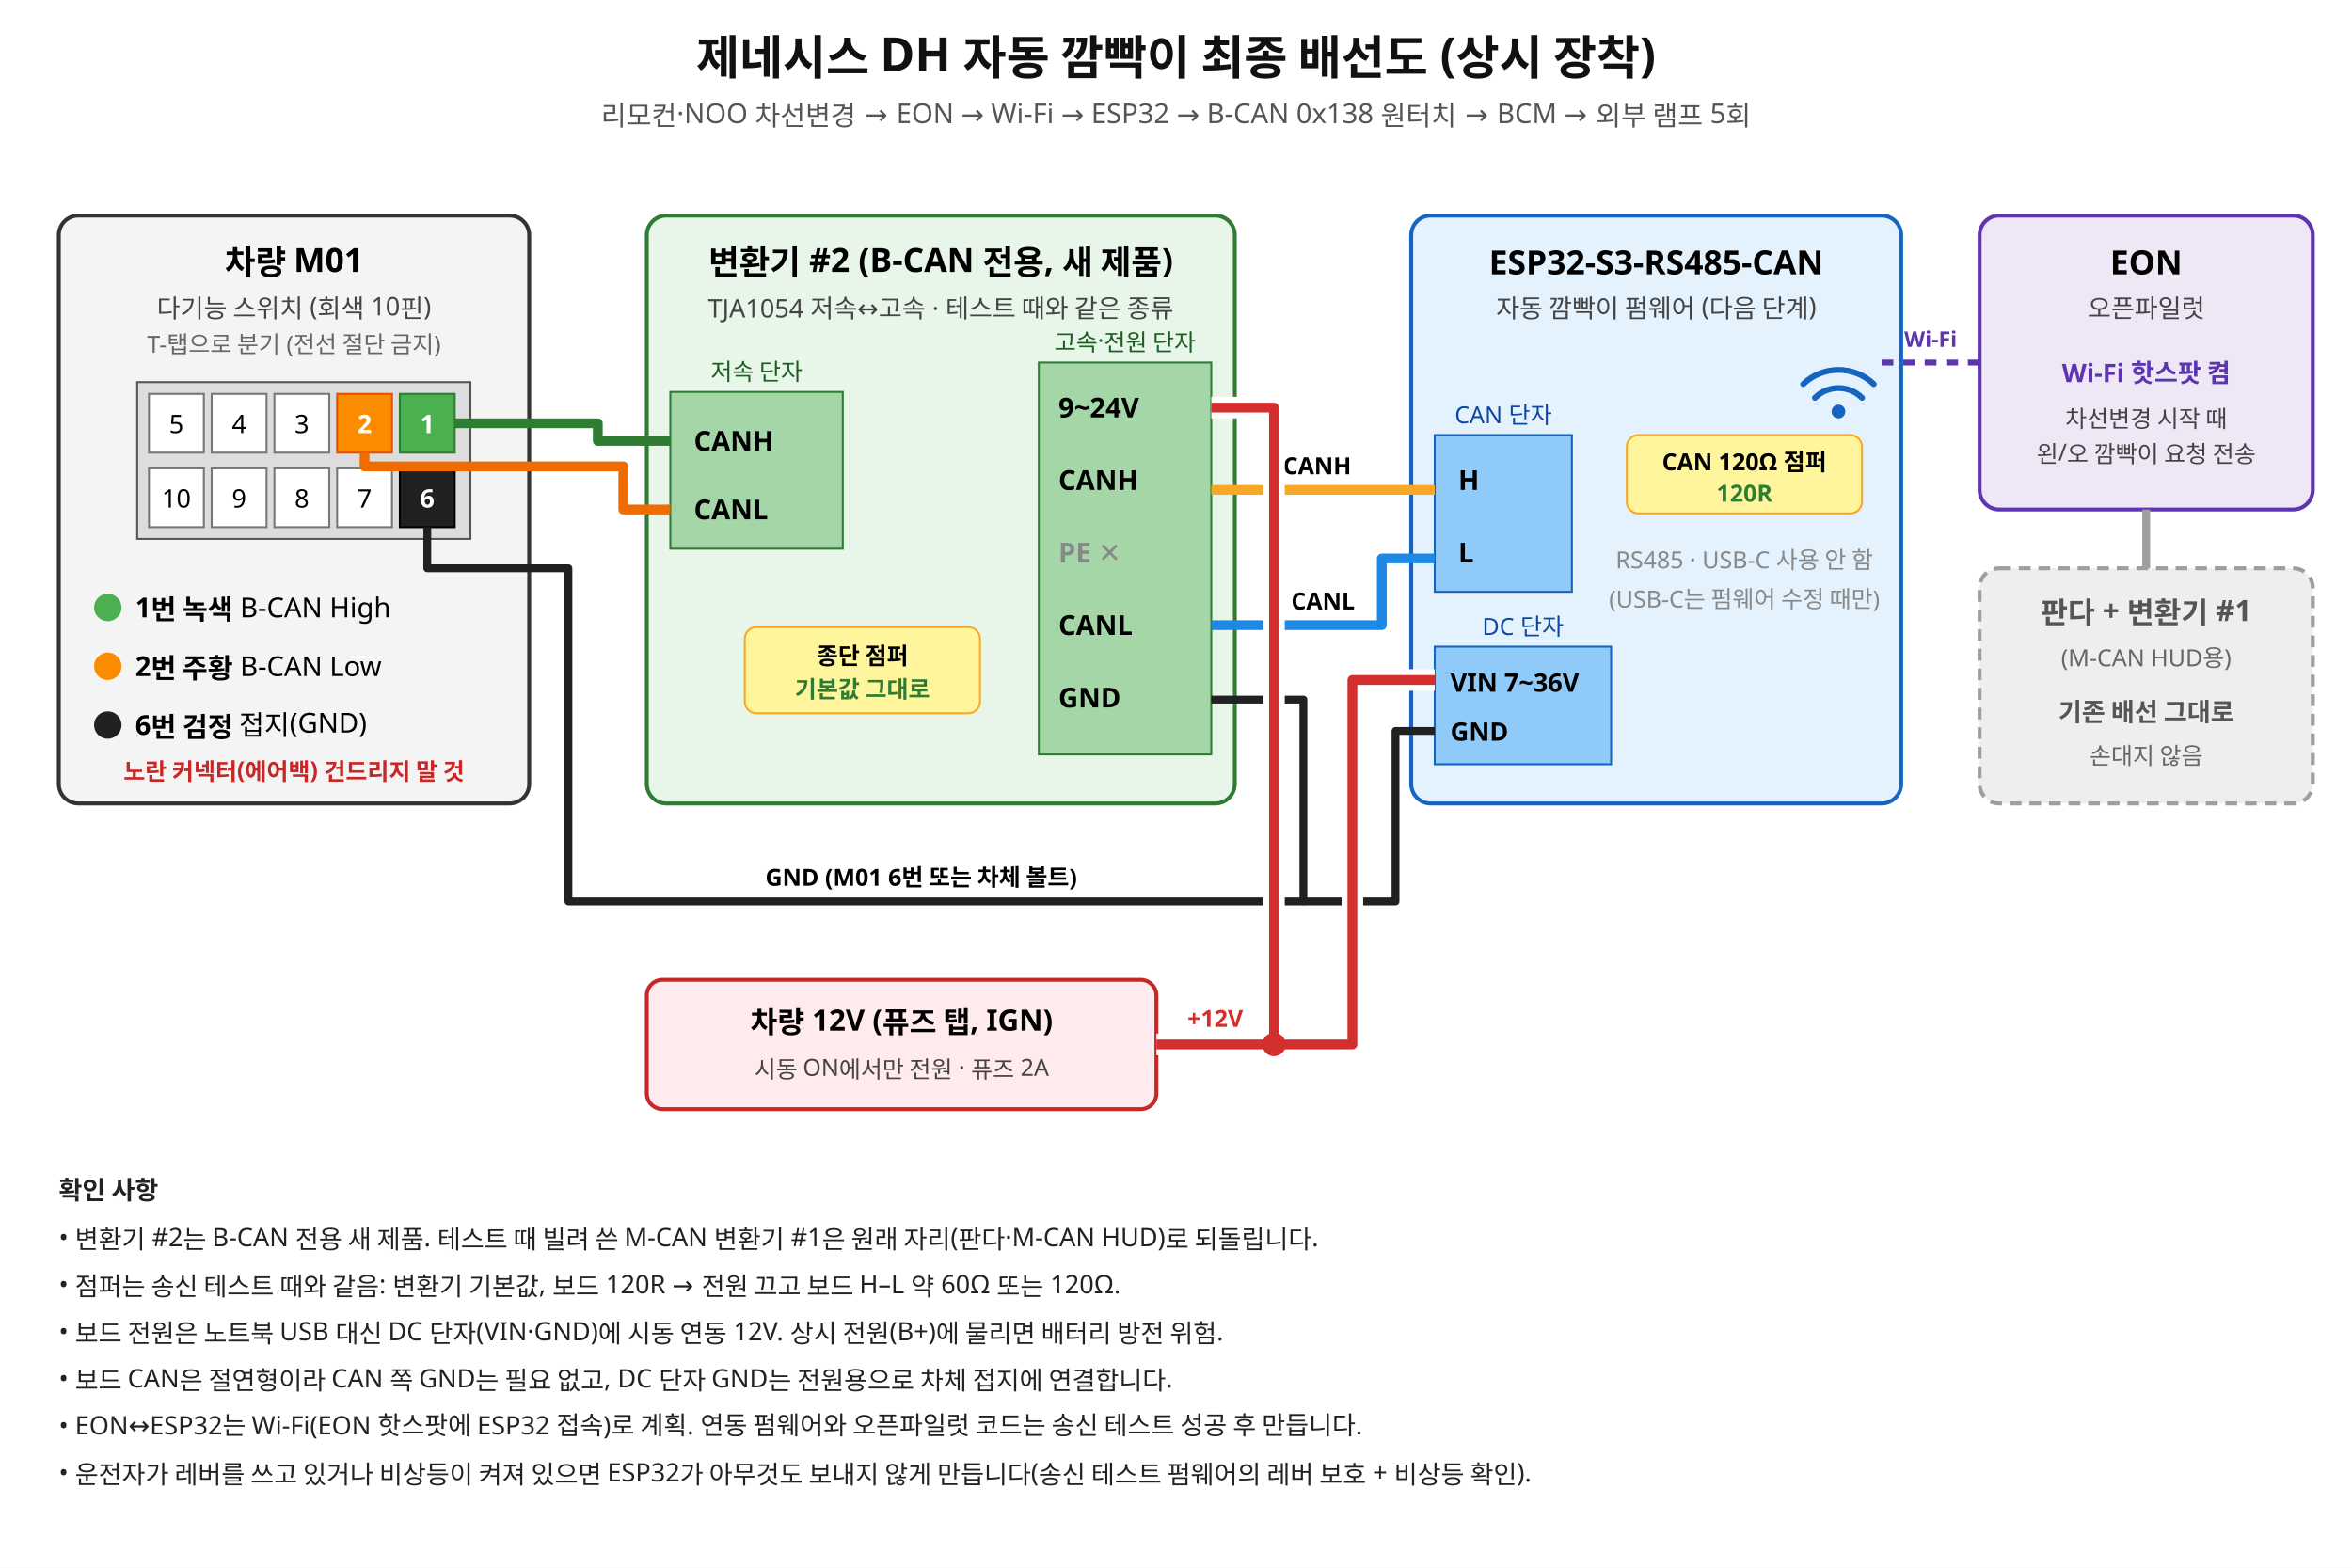
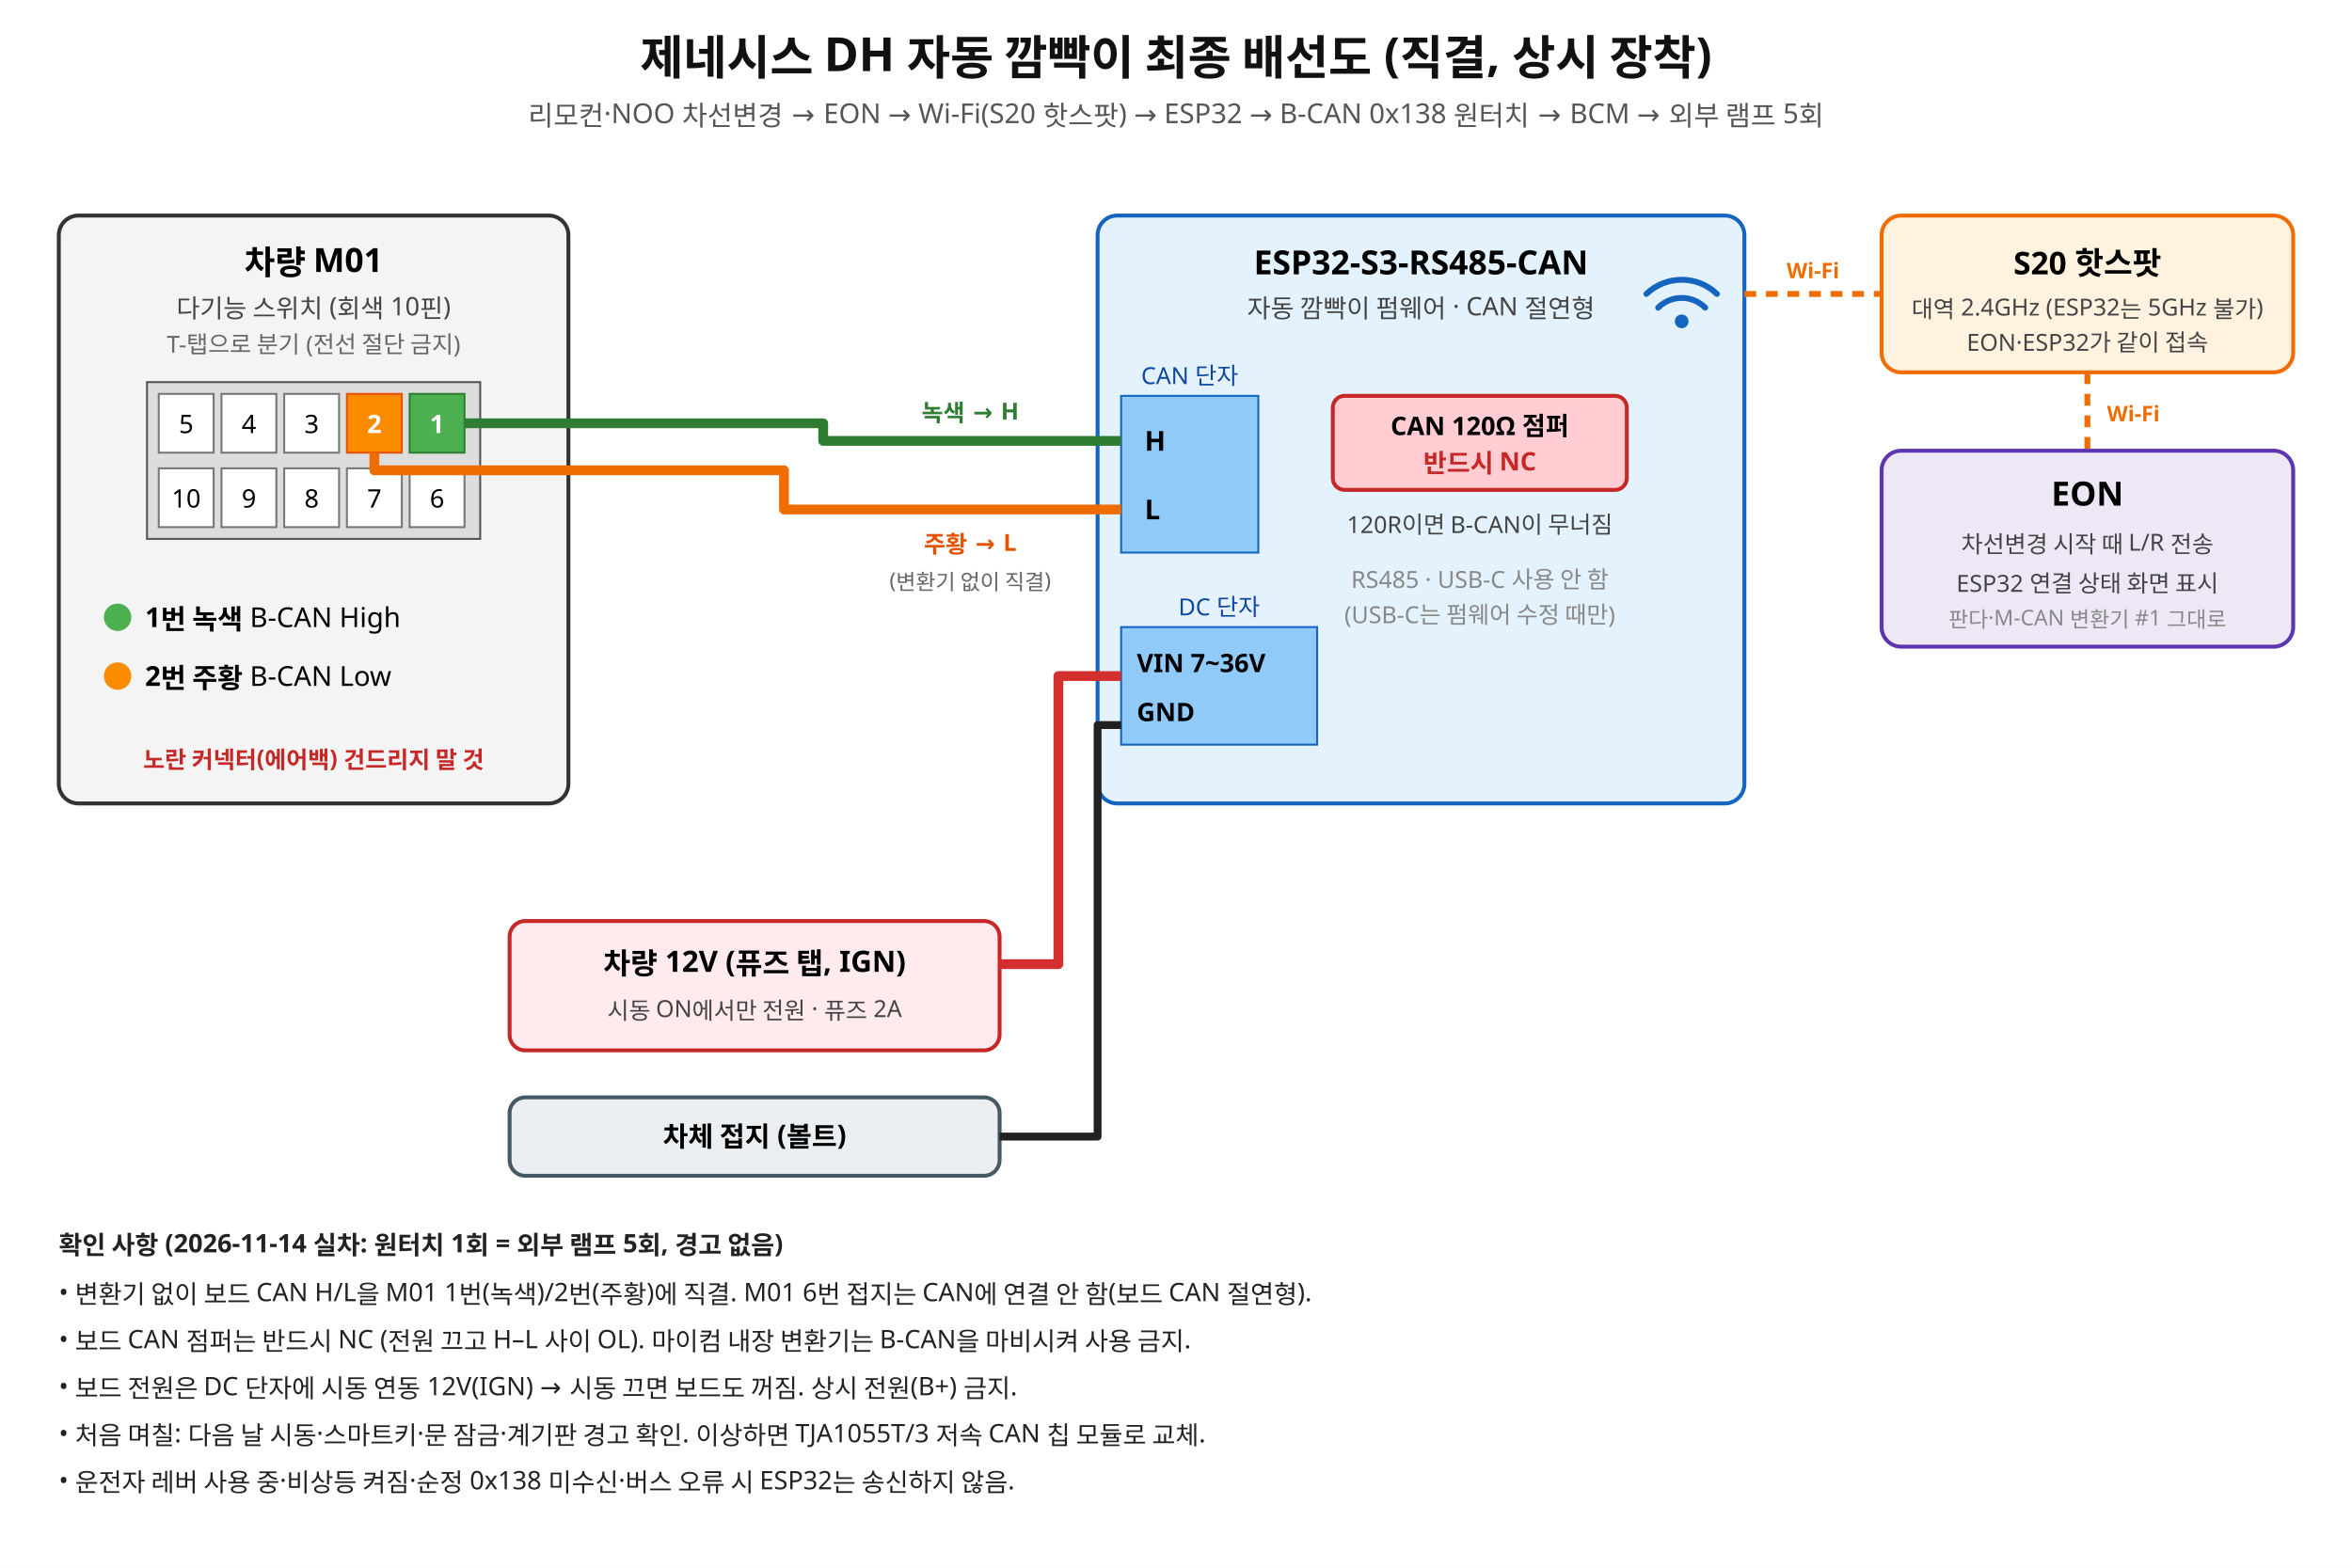
<svg xmlns="http://www.w3.org/2000/svg" viewBox="0 0 1200 800" width="1200" height="800" font-family="'Noto Sans KR','Malgun Gothic','Apple SD Gothic Neo',sans-serif">
  <rect width="1200" height="800" fill="#ffffff" />
-   <text x="600" y="38" text-anchor="middle" font-size="24" font-weight="700" fill="#111">제네시스 DH 자동 깜빡이 최종 배선도 (상시 장착)</text>
-   <text x="600" y="64" text-anchor="middle" font-size="14" fill="#555">리모컨·NOO 차선변경 → EON → Wi-Fi → ESP32 → B-CAN 0x138 원터치 → BCM → 외부 램프 5회</text>
-   <rect x="30" y="110" width="240" height="300" rx="10" fill="#f4f4f4" stroke="#333" stroke-width="2" />
-   <text x="150" y="140" text-anchor="middle" font-size="17" font-weight="700">차량 M01</text>
-   <text x="150" y="162" text-anchor="middle" font-size="13" fill="#444">다기능 스위치 (회색 10핀)</text>
-   <text x="150" y="180" text-anchor="middle" font-size="12" fill="#666">T-탭으로 분기 (전선 절단 금지)</text>
-   <rect x="70" y="195" width="170" height="80" fill="#ddd" stroke="#555" />
+   <text x="600" y="38" text-anchor="middle" font-size="24" font-weight="700" fill="#111">제네시스 DH 자동 깜빡이 최종 배선도 (직결, 상시 장착)</text>
+   <text x="600" y="64" text-anchor="middle" font-size="14" fill="#555">리모컨·NOO 차선변경 → EON → Wi-Fi(S20 핫스팟) → ESP32 → B-CAN 0x138 원터치 → BCM → 외부 램프 5회</text>
+   <rect x="30" y="110" width="260" height="300" rx="10" fill="#f4f4f4" stroke="#333" stroke-width="2" />
+   <text x="160" y="140" text-anchor="middle" font-size="17" font-weight="700">차량 M01</text>
+   <text x="160" y="162" text-anchor="middle" font-size="13" fill="#444">다기능 스위치 (회색 10핀)</text>
+   <text x="160" y="180" text-anchor="middle" font-size="12" fill="#666">T-탭으로 분기 (전선 절단 금지)</text>
+   <rect x="75" y="195" width="170" height="80" fill="#ddd" stroke="#555" />
  <g font-size="13" text-anchor="middle">
-     <rect x="76" y="201" width="28" height="30" fill="#fff" stroke="#777" />
-     <text x="90" y="221">5</text>
-     <rect x="108" y="201" width="28" height="30" fill="#fff" stroke="#777" />
-     <text x="122" y="221">4</text>
-     <rect x="140" y="201" width="28" height="30" fill="#fff" stroke="#777" />
-     <text x="154" y="221">3</text>
-     <rect x="172" y="201" width="28" height="30" fill="#fb8c00" stroke="#e65100" />
-     <text x="186" y="221" fill="#fff" font-weight="700">2</text>
-     <rect x="204" y="201" width="28" height="30" fill="#4caf50" stroke="#2e7d32" />
-     <text x="218" y="221" fill="#fff" font-weight="700">1</text>
-     <rect x="76" y="239" width="28" height="30" fill="#fff" stroke="#777" />
-     <text x="90" y="259">10</text>
-     <rect x="108" y="239" width="28" height="30" fill="#fff" stroke="#777" />
-     <text x="122" y="259">9</text>
-     <rect x="140" y="239" width="28" height="30" fill="#fff" stroke="#777" />
-     <text x="154" y="259">8</text>
-     <rect x="172" y="239" width="28" height="30" fill="#fff" stroke="#777" />
-     <text x="186" y="259">7</text>
-     <rect x="204" y="239" width="28" height="30" fill="#212121" stroke="#000" />
-     <text x="218" y="259" fill="#fff" font-weight="700">6</text>
+     <rect x="81" y="201" width="28" height="30" fill="#fff" stroke="#777" />
+     <text x="95" y="221">5</text>
+     <rect x="113" y="201" width="28" height="30" fill="#fff" stroke="#777" />
+     <text x="127" y="221">4</text>
+     <rect x="145" y="201" width="28" height="30" fill="#fff" stroke="#777" />
+     <text x="159" y="221">3</text>
+     <rect x="177" y="201" width="28" height="30" fill="#fb8c00" stroke="#e65100" />
+     <text x="191" y="221" fill="#fff" font-weight="700">2</text>
+     <rect x="209" y="201" width="28" height="30" fill="#4caf50" stroke="#2e7d32" />
+     <text x="223" y="221" fill="#fff" font-weight="700">1</text>
+     <rect x="81" y="239" width="28" height="30" fill="#fff" stroke="#777" />
+     <text x="95" y="259">10</text>
+     <rect x="113" y="239" width="28" height="30" fill="#fff" stroke="#777" />
+     <text x="127" y="259">9</text>
+     <rect x="145" y="239" width="28" height="30" fill="#fff" stroke="#777" />
+     <text x="159" y="259">8</text>
+     <rect x="177" y="239" width="28" height="30" fill="#fff" stroke="#777" />
+     <text x="191" y="259">7</text>
+     <rect x="209" y="239" width="28" height="30" fill="#fff" stroke="#777" />
+     <text x="223" y="259">6</text>
  </g>
  <g font-size="14">
-     <circle cx="55" cy="310" r="7" fill="#4caf50" />
-     <text x="69" y="315">
+     <circle cx="60" cy="315" r="7" fill="#4caf50" />
+     <text x="74" y="320">
      <tspan font-weight="700">1번 녹색</tspan> B-CAN High</text>
-     <circle cx="55" cy="340" r="7" fill="#fb8c00" />
-     <text x="69" y="345">
+     <circle cx="60" cy="345" r="7" fill="#fb8c00" />
+     <text x="74" y="350">
      <tspan font-weight="700">2번 주황</tspan> B-CAN Low</text>
-     <circle cx="55" cy="370" r="7" fill="#212121" />
-     <text x="69" y="375">
-       <tspan font-weight="700">6번 검정</tspan> 접지(GND)</text>
  </g>
-   <text x="150" y="398" text-anchor="middle" font-size="12" fill="#c62828" font-weight="700">노란 커넥터(에어백) 건드리지 말 것</text>
-   <rect x="330" y="110" width="300" height="300" rx="10" fill="#e8f5e9" stroke="#2e7d32" stroke-width="2" />
-   <text x="480" y="140" text-anchor="middle" font-size="17" font-weight="700">변환기 #2 (B-CAN 전용, 새 제품)</text>
-   <text x="480" y="162" text-anchor="middle" font-size="13" fill="#444">TJA1054 저속↔고속 · 테스트 때와 같은 종류</text>
-   <rect x="342" y="200" width="88" height="80" fill="#a5d6a7" stroke="#2e7d32" />
-   <text x="386" y="194" text-anchor="middle" font-size="12" fill="#1b5e20">저속 단자</text>
-   <text x="354" y="230" font-size="14" font-weight="700">CANH</text>
-   <text x="354" y="265" font-size="14" font-weight="700">CANL</text>
-   <rect x="530" y="185" width="88" height="200" fill="#a5d6a7" stroke="#2e7d32" />
-   <text x="574" y="179" text-anchor="middle" font-size="12" fill="#1b5e20">고속·전원 단자</text>
-   <g font-size="14" font-weight="700">
-     <text x="540" y="213">9~24V</text>
-     <text x="540" y="250">CANH</text>
-     <text x="540" y="287" fill="#888">PE ✕</text>
-     <text x="540" y="324">CANL</text>
-     <text x="540" y="361">GND</text>
+   <text x="160" y="392" text-anchor="middle" font-size="12" fill="#c62828" font-weight="700">노란 커넥터(에어백) 건드리지 말 것</text>
+   <rect x="560" y="110" width="330" height="300" rx="10" fill="#e3f2fd" stroke="#1565c0" stroke-width="2" />
+   <text x="725" y="140" text-anchor="middle" font-size="17" font-weight="700">ESP32-S3-RS485-CAN</text>
+   <text x="725" y="162" text-anchor="middle" font-size="13" fill="#444">자동 깜빡이 펌웨어 · CAN 절연형</text>
+   <rect x="572" y="202" width="70" height="80" fill="#90caf9" stroke="#1565c0" />
+   <text x="607" y="196" text-anchor="middle" font-size="12" fill="#0d47a1">CAN 단자</text>
+   <text x="584" y="230" font-size="14" font-weight="700">H</text>
+   <text x="584" y="265" font-size="14" font-weight="700">L</text>
+   <rect x="572" y="320" width="100" height="60" fill="#90caf9" stroke="#1565c0" />
+   <text x="622" y="314" text-anchor="middle" font-size="12" fill="#0d47a1">DC 단자</text>
+   <text x="580" y="343" font-size="13" font-weight="700">VIN 7~36V</text>
+   <text x="580" y="368" font-size="13" font-weight="700">GND</text>
+   <rect x="680" y="202" width="150" height="48" rx="6" fill="#ffcdd2" stroke="#c62828" stroke-width="2" />
+   <text x="755" y="222" text-anchor="middle" font-size="13" font-weight="700">CAN 120Ω 점퍼</text>
+   <text x="755" y="241" text-anchor="middle" font-size="13" font-weight="700" fill="#c62828">반드시 NC</text>
+   <text x="755" y="272" text-anchor="middle" font-size="12" fill="#444">120R이면 B-CAN이 무너짐</text>
+   <text x="755" y="300" text-anchor="middle" font-size="12" fill="#888">RS485 · USB-C 사용 안 함</text>
+   <text x="755" y="318" text-anchor="middle" font-size="12" fill="#888">(USB-C는 펌웨어 수정 때만)</text>
+   <g fill="none" stroke="#1565c0" stroke-width="3" stroke-linecap="round">
+     <path d="M840 150 a26 26 0 0 1 36 0" />
+     <path d="M846 157 a17 17 0 0 1 24 0" />
  </g>
-   <rect x="380" y="320" width="120" height="44" rx="6" fill="#fff59d" stroke="#f9a825" />
-   <text x="440" y="339" text-anchor="middle" font-size="12" font-weight="700">종단 점퍼</text>
-   <text x="440" y="356" text-anchor="middle" font-size="12" font-weight="700" fill="#2e7d32">기본값 그대로</text>
-   <rect x="720" y="110" width="250" height="300" rx="10" fill="#e3f2fd" stroke="#1565c0" stroke-width="2" />
-   <text x="845" y="140" text-anchor="middle" font-size="17" font-weight="700">ESP32-S3-RS485-CAN</text>
-   <text x="845" y="162" text-anchor="middle" font-size="13" fill="#444">자동 깜빡이 펌웨어 (다음 단계)</text>
-   <rect x="732" y="222" width="70" height="80" fill="#90caf9" stroke="#1565c0" />
-   <text x="767" y="216" text-anchor="middle" font-size="12" fill="#0d47a1">CAN 단자</text>
-   <text x="744" y="250" font-size="14" font-weight="700">H</text>
-   <text x="744" y="287" font-size="14" font-weight="700">L</text>
-   <rect x="732" y="330" width="90" height="60" fill="#90caf9" stroke="#1565c0" />
-   <text x="777" y="324" text-anchor="middle" font-size="12" fill="#0d47a1">DC 단자</text>
-   <text x="740" y="353" font-size="13" font-weight="700">VIN 7~36V</text>
-   <text x="740" y="378" font-size="13" font-weight="700">GND</text>
-   <rect x="830" y="222" width="120" height="40" rx="6" fill="#fff59d" stroke="#f9a825" />
-   <text x="890" y="240" text-anchor="middle" font-size="12" font-weight="700">CAN 120Ω 점퍼</text>
-   <text x="890" y="256" text-anchor="middle" font-size="12" font-weight="700" fill="#2e7d32">120R</text>
-   <text x="890" y="290" text-anchor="middle" font-size="12" fill="#888">RS485 · USB-C 사용 안 함</text>
-   <text x="890" y="310" text-anchor="middle" font-size="12" fill="#888">(USB-C는 펌웨어 수정 때만)</text>
-   <g fill="none" stroke="#1565c0" stroke-width="3" stroke-linecap="round">
-     <path d="M920 196 a26 26 0 0 1 36 0" />
-     <path d="M926 203 a17 17 0 0 1 24 0" />
+   <circle cx="858" cy="164" r="3.5" fill="#1565c0" />
+   <rect x="960" y="110" width="210" height="80" rx="10" fill="#fff3e0" stroke="#ef6c00" stroke-width="2" />
+   <text x="1065" y="140" text-anchor="middle" font-size="16" font-weight="700">S20 핫스팟</text>
+   <text x="1065" y="162" text-anchor="middle" font-size="12" fill="#444">대역 2.4GHz (ESP32는 5GHz 불가)</text>
+   <text x="1065" y="179" text-anchor="middle" font-size="12" fill="#444">EON·ESP32가 같이 접속</text>
+   <rect x="960" y="230" width="210" height="100" rx="10" fill="#ede7f6" stroke="#5e35b1" stroke-width="2" />
+   <text x="1065" y="258" text-anchor="middle" font-size="17" font-weight="700">EON</text>
+   <text x="1065" y="282" text-anchor="middle" font-size="12" fill="#444">차선변경 시작 때 L/R 전송</text>
+   <text x="1065" y="302" text-anchor="middle" font-size="12" fill="#444">ESP32 연결 상태 화면 표시</text>
+   <text x="1065" y="320" text-anchor="middle" font-size="11" fill="#888">판다·M-CAN 변환기 #1 그대로</text>
+   <g fill="none" stroke-width="3" stroke-dasharray="6 5">
+     <path d="M890 150 L960 150" stroke="#ef6c00" />
+     <path d="M1065 190 L1065 230" stroke="#ef6c00" />
  </g>
-   <circle cx="938" cy="210" r="3.5" fill="#1565c0" />
-   <rect x="1010" y="110" width="170" height="150" rx="10" fill="#ede7f6" stroke="#5e35b1" stroke-width="2" />
-   <text x="1095" y="140" text-anchor="middle" font-size="17" font-weight="700">EON</text>
-   <text x="1095" y="162" text-anchor="middle" font-size="13" fill="#444">오픈파일럿</text>
-   <text x="1095" y="195" text-anchor="middle" font-size="13" font-weight="700" fill="#5e35b1">Wi-Fi 핫스팟 켬</text>
-   <text x="1095" y="218" text-anchor="middle" font-size="12" fill="#444">차선변경 시작 때</text>
-   <text x="1095" y="236" text-anchor="middle" font-size="12" fill="#444">왼/오 깜빡이 요청 전송</text>
-   <rect x="1010" y="290" width="170" height="120" rx="10" fill="#eeeeee" stroke="#9e9e9e" stroke-width="2" stroke-dasharray="6 4" />
-   <text x="1095" y="318" text-anchor="middle" font-size="15" font-weight="700" fill="#555">판다 + 변환기 #1</text>
-   <text x="1095" y="340" text-anchor="middle" font-size="12" fill="#666">(M-CAN HUD용)</text>
-   <text x="1095" y="368" text-anchor="middle" font-size="13" font-weight="700" fill="#555">기존 배선 그대로</text>
-   <text x="1095" y="390" text-anchor="middle" font-size="12" fill="#666">손대지 않음</text>
-   <path d="M1095 260 L1095 290" stroke="#9e9e9e" stroke-width="4" />
-   <path d="M960 185 L1010 185" fill="none" stroke="#5e35b1" stroke-width="3" stroke-dasharray="6 5" />
-   <text x="985" y="177" text-anchor="middle" font-size="11" font-weight="700" fill="#5e35b1">Wi-Fi</text>
-   <path d="M232 216 L305 216 L305 225 L342 225" fill="none" stroke="#2e7d32" stroke-width="5" stroke-linejoin="round" />
-   <path d="M186 231 L186 238 L318 238 L318 260 L342 260" fill="none" stroke="#ef6c00" stroke-width="5" stroke-linejoin="round" />
-   <path d="M618 250 L732 250" fill="none" stroke="#f9a825" stroke-width="5" />
-   <text x="672" y="242" text-anchor="middle" font-size="12" font-weight="700">CANH</text>
-   <path d="M618 319 L705 319 L705 285 L732 285" fill="none" stroke="#1e88e5" stroke-width="5" stroke-linejoin="round" />
-   <text x="675" y="311" text-anchor="middle" font-size="12" font-weight="700">CANL</text>
-   <path d="M218 269 L218 290 L290 290 L290 460 L665 460 L665 357 L618 357" fill="none" stroke="#212121" stroke-width="4" stroke-linejoin="round" />
-   <path d="M665 460 L712 460 L712 373 L732 373" fill="none" stroke="#212121" stroke-width="4" stroke-linejoin="round" />
-   <text x="470" y="452" text-anchor="middle" font-size="12" font-weight="700">GND (M01 6번 또는 차체 볼트)</text>
-   <rect x="330" y="500" width="260" height="66" rx="8" fill="#ffebee" stroke="#c62828" stroke-width="2" />
-   <text x="460" y="527" text-anchor="middle" font-size="15" font-weight="700">차량 12V (퓨즈 탭, IGN)</text>
-   <text x="460" y="550" text-anchor="middle" font-size="12" fill="#444">시동 ON에서만 전원 · 퓨즈 2A</text>
-   <g fill="none" stroke-linejoin="round">
-     <path d="M590 533 L650 533 L650 208 L618 208" stroke="#fff" stroke-width="11" />
-     <path d="M650 533 L690 533 L690 347 L732 347" stroke="#fff" stroke-width="11" />
-     <path d="M590 533 L650 533 L650 208 L618 208" stroke="#d32f2f" stroke-width="5" />
-     <path d="M650 533 L690 533 L690 347 L732 347" stroke="#d32f2f" stroke-width="5" />
-   </g>
-   <circle cx="650" cy="533" r="6" fill="#d32f2f" />
-   <text x="620" y="524" text-anchor="middle" font-size="12" font-weight="700" fill="#d32f2f">+12V</text>
+   <text x="925" y="142" text-anchor="middle" font-size="11" font-weight="700" fill="#ef6c00">Wi-Fi</text>
+   <text x="1075" y="215" font-size="11" font-weight="700" fill="#ef6c00">Wi-Fi</text>
+   <path d="M237 216 L420 216 L420 225 L572 225" fill="none" stroke="#2e7d32" stroke-width="5" stroke-linejoin="round" />
+   <path d="M191 231 L191 240 L400 240 L400 260 L572 260" fill="none" stroke="#ef6c00" stroke-width="5" stroke-linejoin="round" />
+   <text x="495" y="215" text-anchor="middle" font-size="12" font-weight="700" fill="#2e7d32">녹색 → H</text>
+   <text x="495" y="282" text-anchor="middle" font-size="12" font-weight="700" fill="#e65100">주황 → L</text>
+   <text x="495" y="300" text-anchor="middle" font-size="11" fill="#666">(변환기 없이 직결)</text>
+   <rect x="260" y="470" width="250" height="66" rx="8" fill="#ffebee" stroke="#c62828" stroke-width="2" />
+   <text x="385" y="497" text-anchor="middle" font-size="15" font-weight="700">차량 12V (퓨즈 탭, IGN)</text>
+   <text x="385" y="520" text-anchor="middle" font-size="12" fill="#444">시동 ON에서만 전원 · 퓨즈 2A</text>
+   <path d="M510 492 L540 492 L540 345 L572 345" fill="none" stroke="#d32f2f" stroke-width="5" stroke-linejoin="round" />
+   <rect x="260" y="560" width="250" height="40" rx="8" fill="#eceff1" stroke="#455a64" stroke-width="2" />
+   <text x="385" y="585" text-anchor="middle" font-size="14" font-weight="700">차체 접지 (볼트)</text>
+   <path d="M510 580 L560 580 L560 370 L572 370" fill="none" stroke="#212121" stroke-width="4" stroke-linejoin="round" />
  <g font-size="13" fill="#222">
-     <text x="30" y="612" font-weight="700">확인 사항</text>
-     <text x="30" y="636">• 변환기 #2는 B-CAN 전용 새 제품. 테스트 때 빌려 쓴 M-CAN 변환기 #1은 원래 자리(판다·M-CAN HUD)로 되돌립니다.</text>
-     <text x="30" y="660">• 점퍼는 송신 테스트 때와 같음: 변환기 기본값, 보드 120R → 전원 끄고 보드 H–L 약 60Ω 또는 120Ω.</text>
-     <text x="30" y="684">• 보드 전원은 노트북 USB 대신 DC 단자(VIN·GND)에 시동 연동 12V. 상시 전원(B+)에 물리면 배터리 방전 위험.</text>
-     <text x="30" y="708">• 보드 CAN은 절연형이라 CAN 쪽 GND는 필요 없고, DC 단자 GND는 전원용으로 차체 접지에 연결합니다.</text>
-     <text x="30" y="732">• EON↔ESP32는 Wi-Fi(EON 핫스팟에 ESP32 접속)로 계획. 연동 펌웨어와 오픈파일럿 코드는 송신 테스트 성공 후 만듭니다.</text>
-     <text x="30" y="756">• 운전자가 레버를 쓰고 있거나 비상등이 켜져 있으면 ESP32가 아무것도 보내지 않게 만듭니다(송신 테스트 펌웨어의 레버 보호 + 비상등 확인).</text>
+     <text x="30" y="640" font-weight="700">확인 사항 (2026-11-14 실차: 원터치 1회 = 외부 램프 5회, 경고 없음)</text>
+     <text x="30" y="664">• 변환기 없이 보드 CAN H/L을 M01 1번(녹색)/2번(주황)에 직결. M01 6번 접지는 CAN에 연결 안 함(보드 CAN 절연형).</text>
+     <text x="30" y="688">• 보드 CAN 점퍼는 반드시 NC (전원 끄고 H–L 사이 OL). 마이컴 내장 변환기는 B-CAN을 마비시켜 사용 금지.</text>
+     <text x="30" y="712">• 보드 전원은 DC 단자에 시동 연동 12V(IGN) → 시동 끄면 보드도 꺼짐. 상시 전원(B+) 금지.</text>
+     <text x="30" y="736">• 처음 며칠: 다음 날 시동·스마트키·문 잠금·계기판 경고 확인. 이상하면 TJA1055T/3 저속 CAN 칩 모듈로 교체.</text>
+     <text x="30" y="760">• 운전자 레버 사용 중·비상등 켜짐·순정 0x138 미수신·버스 오류 시 ESP32는 송신하지 않음.</text>
  </g>
</svg>
